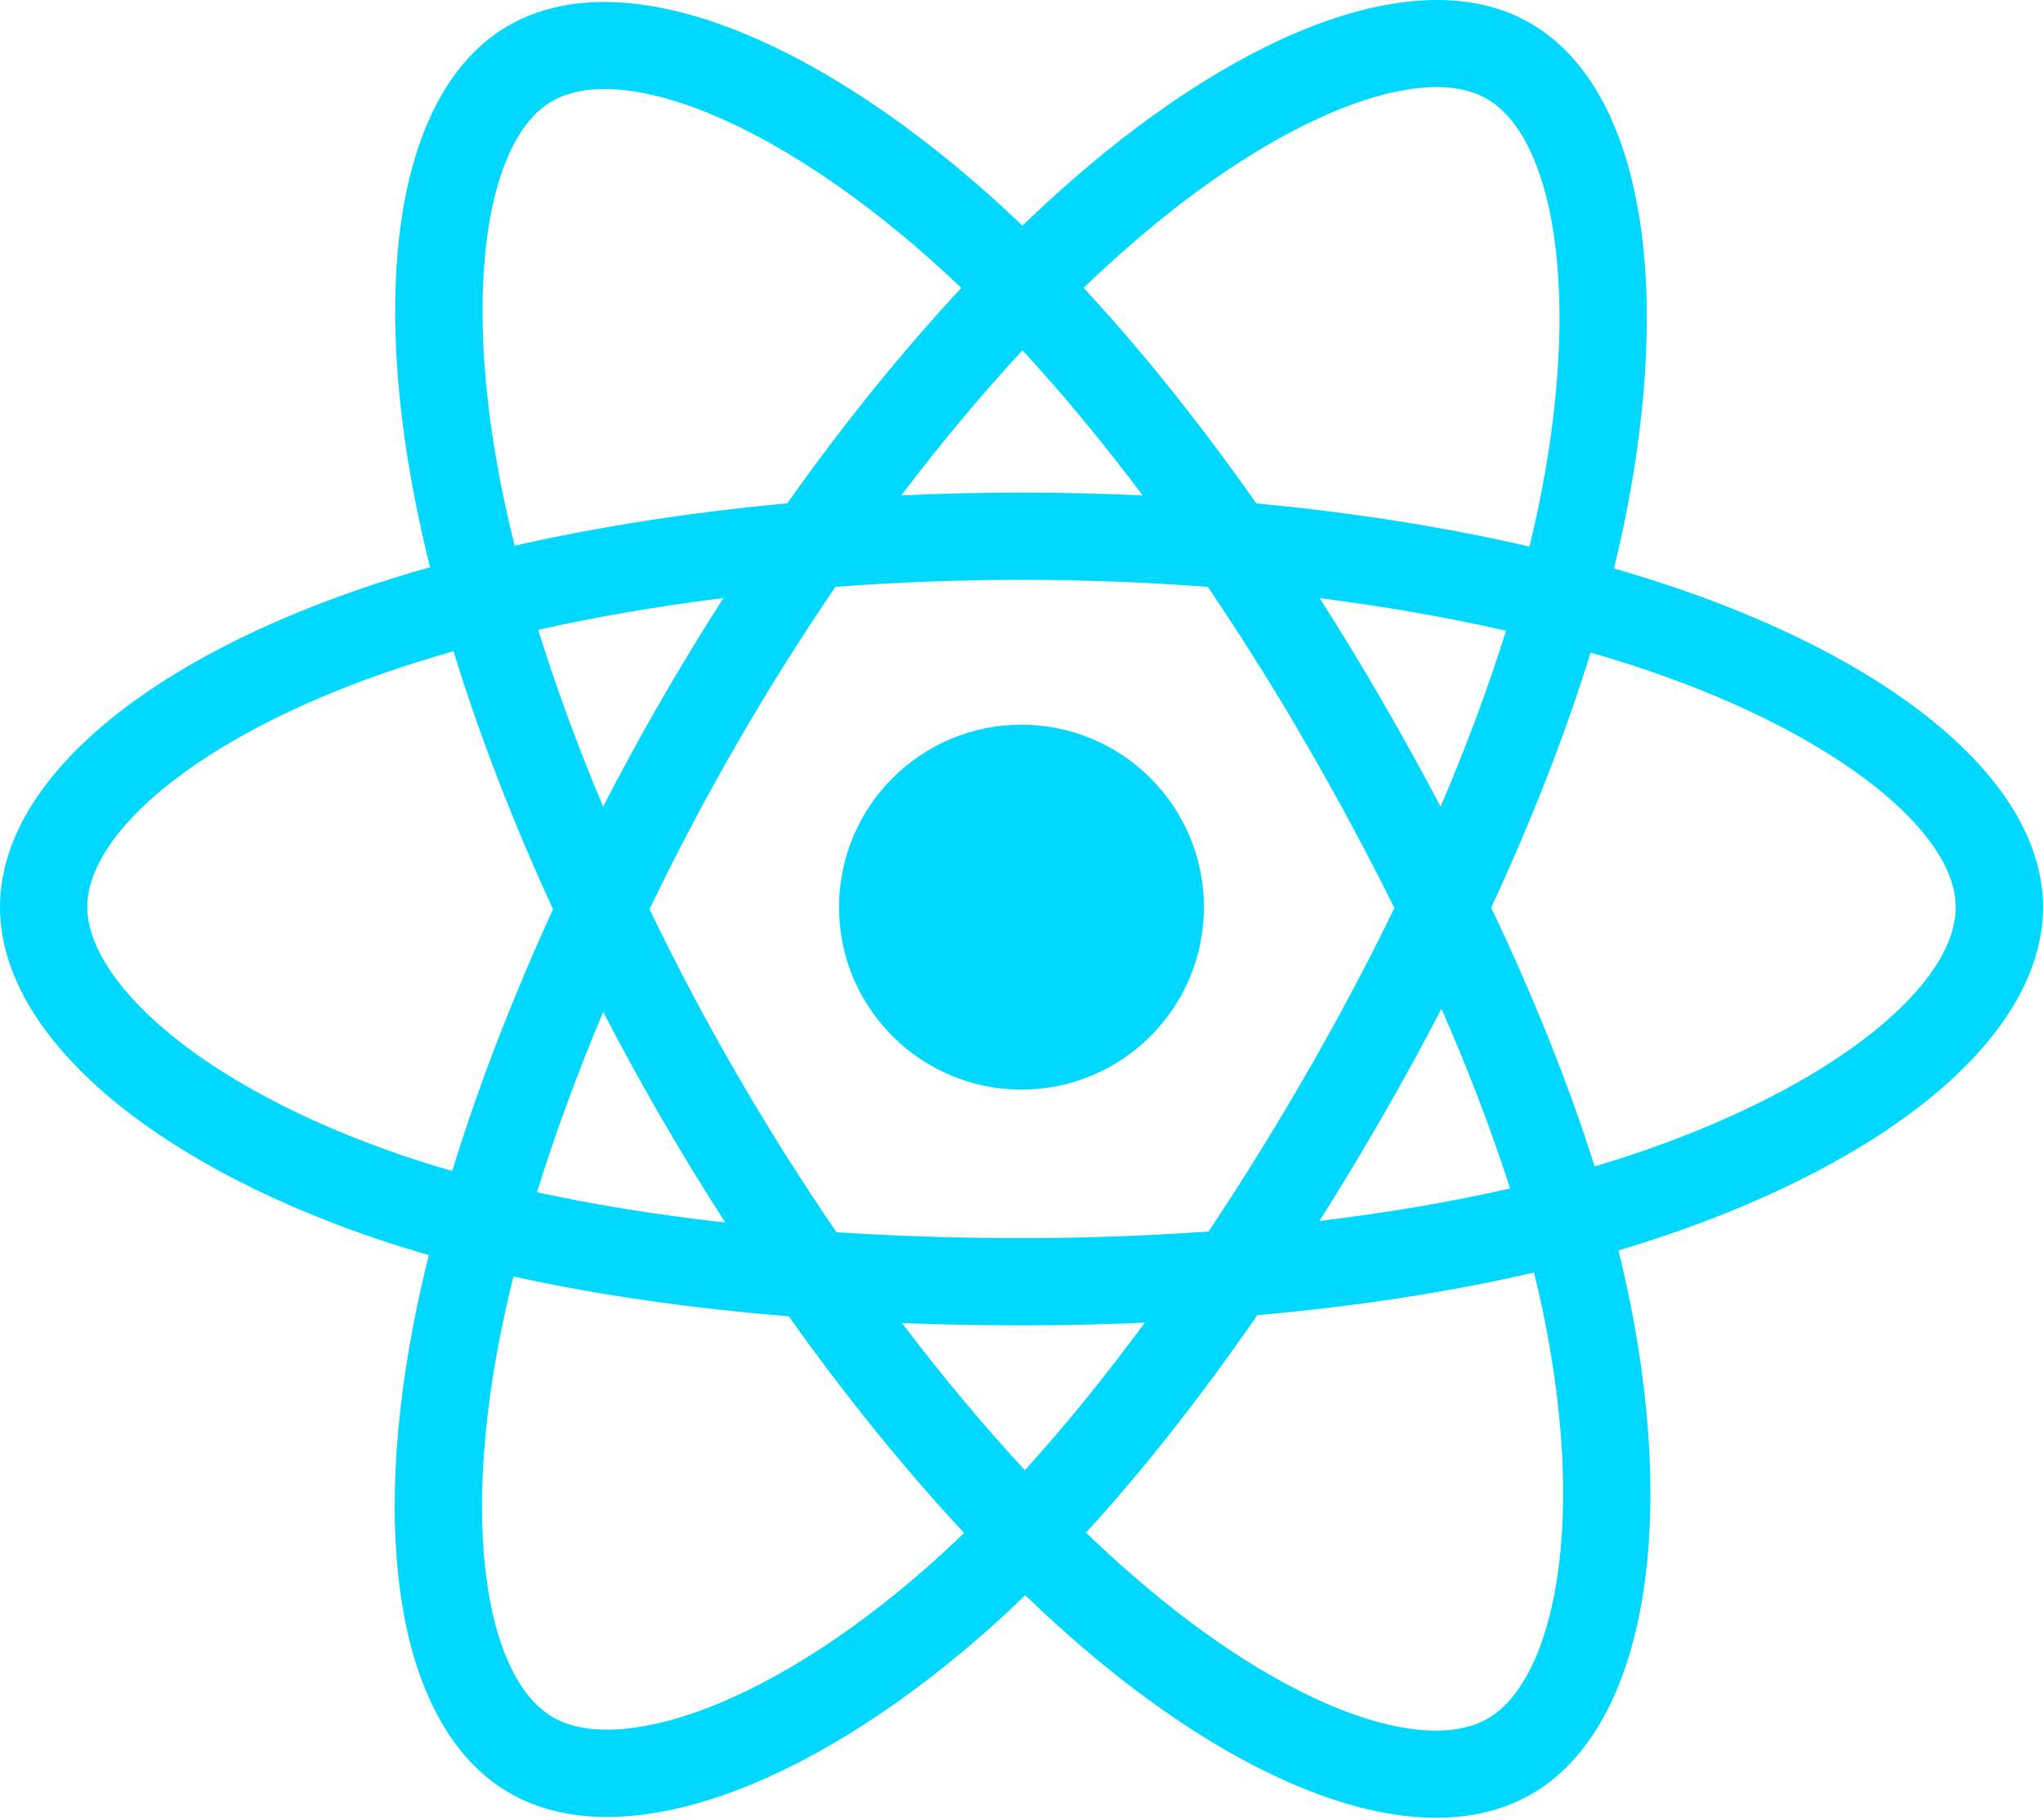
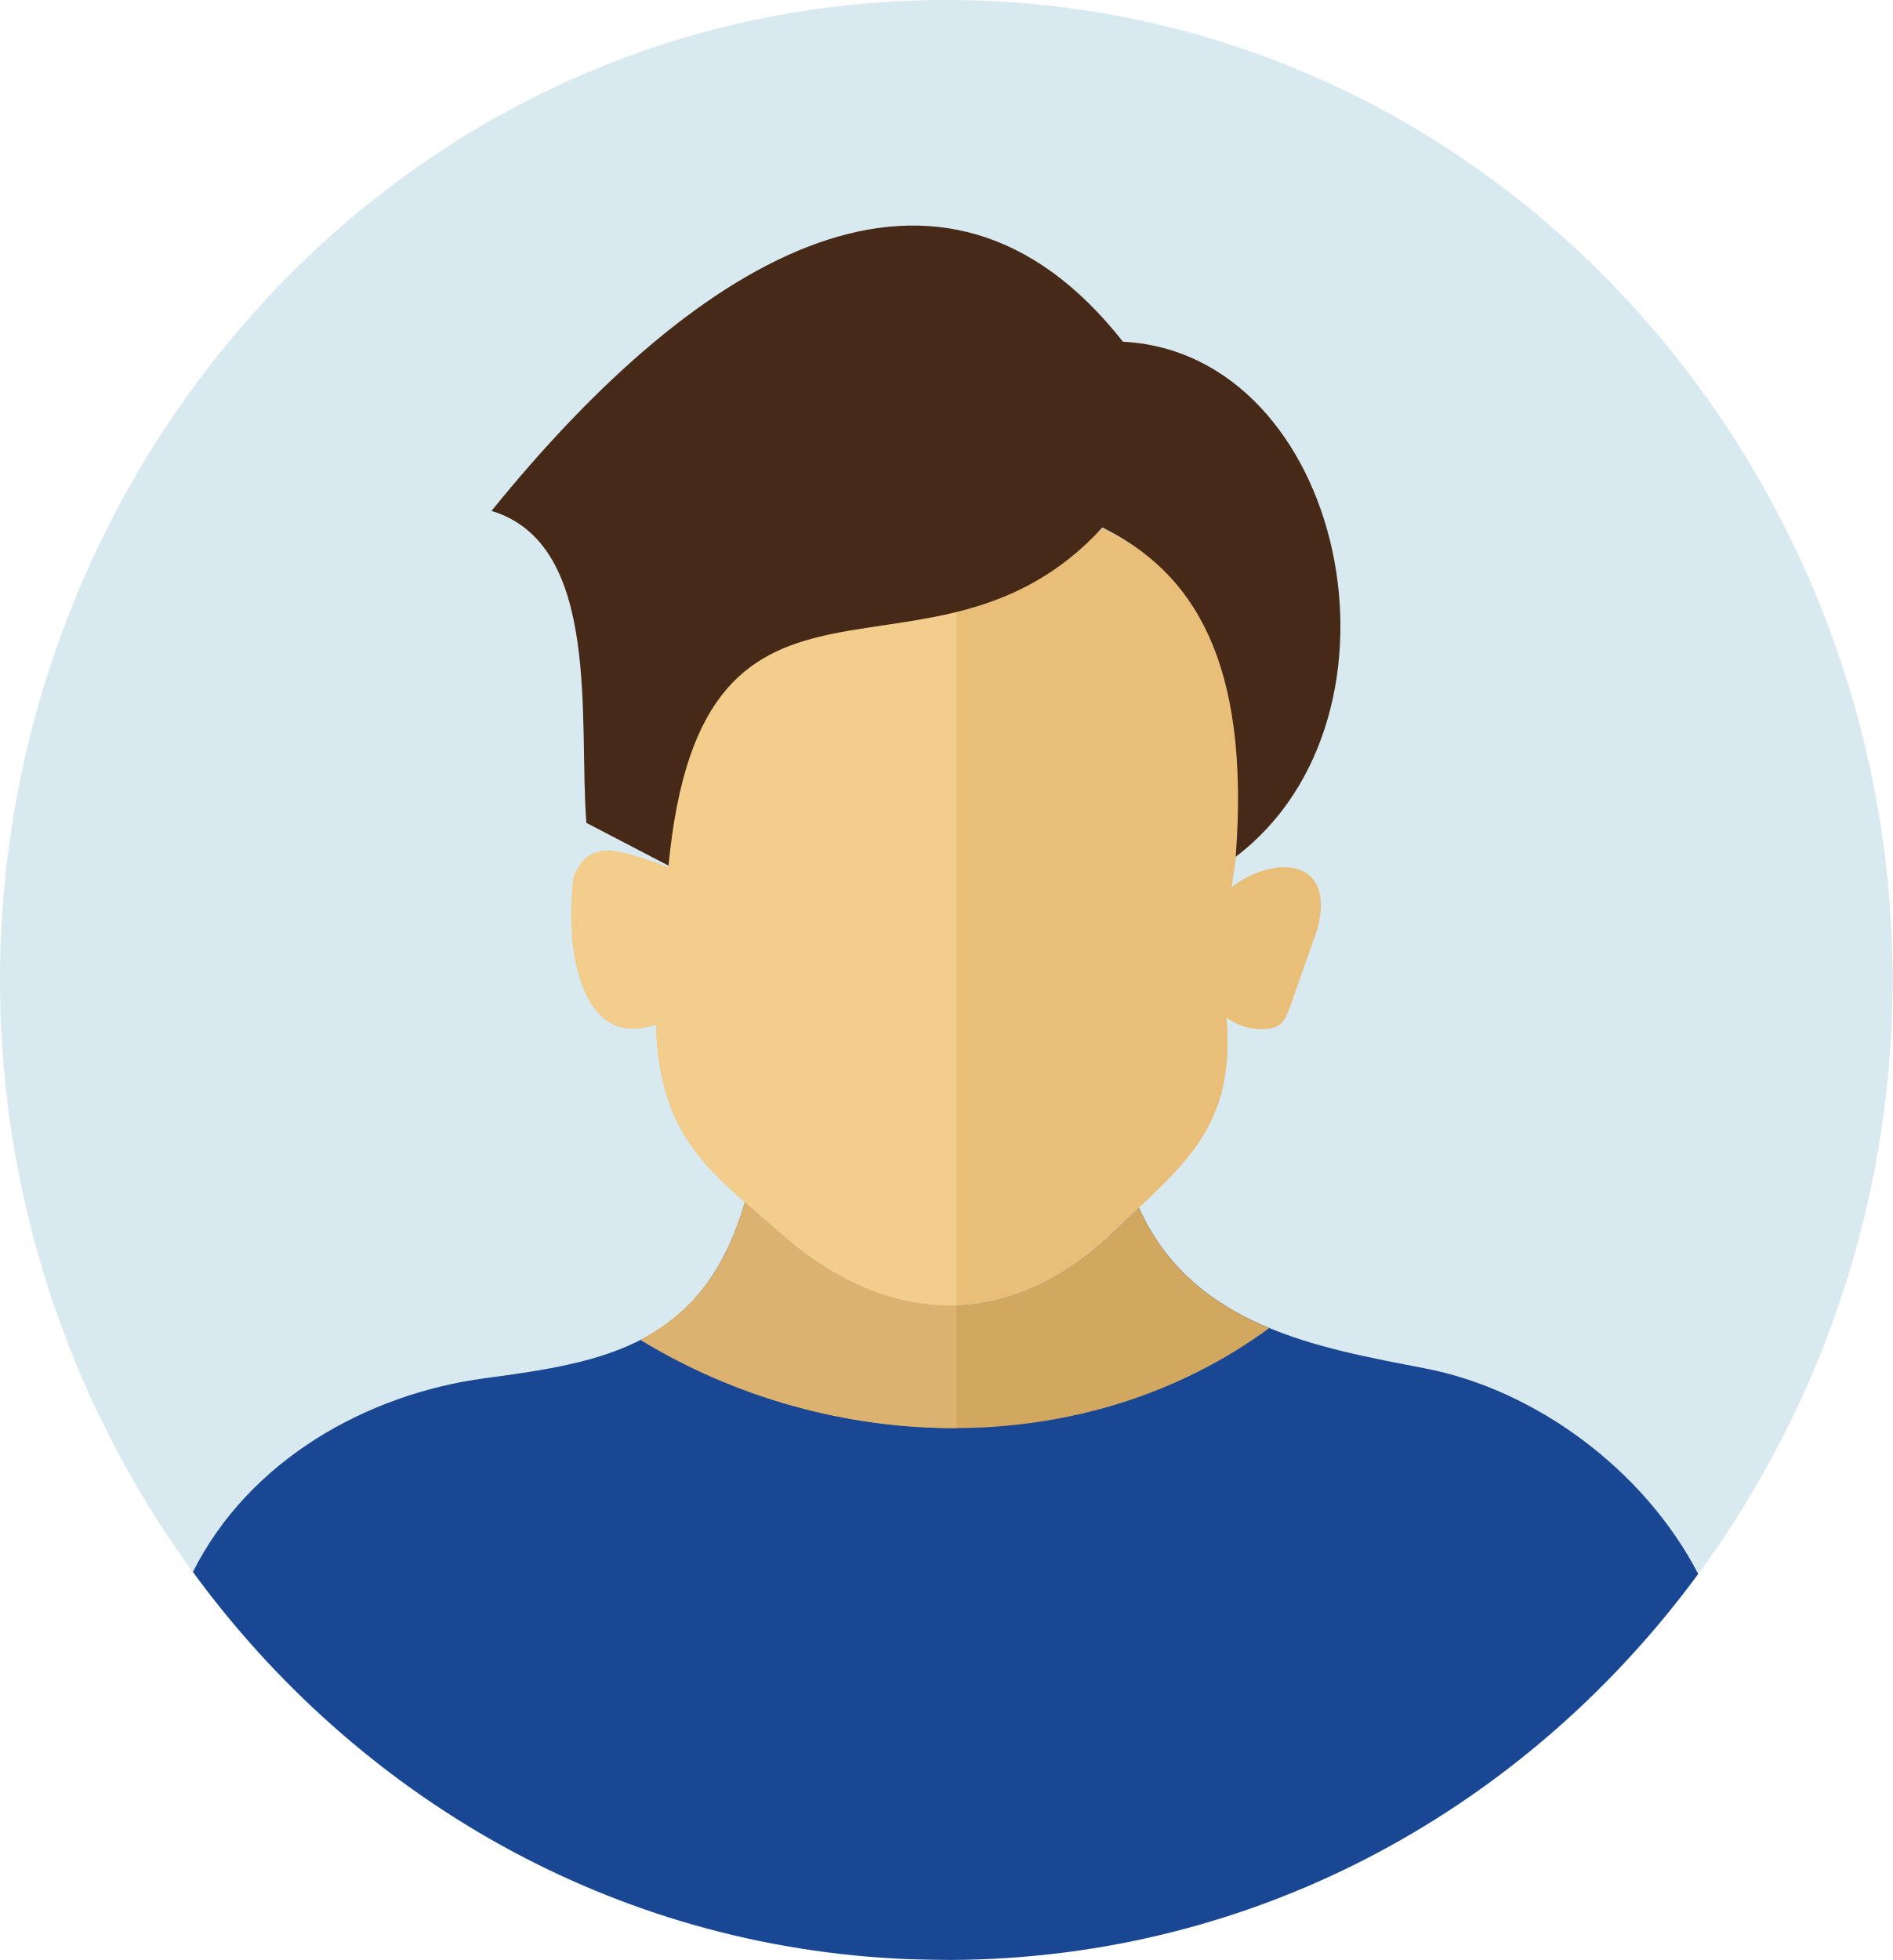
- <svg xmlns="http://www.w3.org/2000/svg" aria-hidden="true" role="img" class="iconify iconify--logos" width="35.93" height="32" preserveAspectRatio="xMidYMid meet" viewBox="0 0 256 228">
-   <path fill="#00D8FF" d="M210.483 73.824a171.49 171.49 0 0 0-8.24-2.597c.465-1.9.893-3.777 1.273-5.621c6.238-30.281 2.16-54.676-11.769-62.708c-13.355-7.7-35.196.329-57.254 19.526a171.23 171.23 0 0 0-6.375 5.848a155.866 155.866 0 0 0-4.241-3.917C100.759 3.829 77.587-4.822 63.673 3.233C50.33 10.957 46.379 33.89 51.995 62.588a170.974 170.974 0 0 0 1.892 8.48c-3.28.932-6.445 1.924-9.474 2.98C17.309 83.498 0 98.307 0 113.668c0 15.865 18.582 31.778 46.812 41.427a145.52 145.52 0 0 0 6.921 2.165a167.467 167.467 0 0 0-2.01 9.138c-5.354 28.2-1.173 50.591 12.134 58.266c13.744 7.926 36.812-.22 59.273-19.855a145.567 145.567 0 0 0 5.342-4.923a168.064 168.064 0 0 0 6.92 6.314c21.758 18.722 43.246 26.282 56.54 18.586c13.731-7.949 18.194-32.003 12.4-61.268a145.016 145.016 0 0 0-1.535-6.842c1.62-.48 3.21-.974 4.76-1.488c29.348-9.723 48.443-25.443 48.443-41.52c0-15.417-17.868-30.326-45.517-39.844Zm-6.365 70.984c-1.4.463-2.836.91-4.3 1.345c-3.24-10.257-7.612-21.163-12.963-32.432c5.106-11 9.31-21.767 12.459-31.957c2.619.758 5.16 1.557 7.61 2.4c23.69 8.156 38.14 20.213 38.14 29.504c0 9.896-15.606 22.743-40.946 31.14Zm-10.514 20.834c2.562 12.94 2.927 24.64 1.23 33.787c-1.524 8.219-4.59 13.698-8.382 15.893c-8.067 4.67-25.32-1.4-43.927-17.412a156.726 156.726 0 0 1-6.437-5.87c7.214-7.889 14.423-17.06 21.459-27.246c12.376-1.098 24.068-2.894 34.671-5.345a134.17 134.17 0 0 1 1.386 6.193ZM87.276 214.515c-7.882 2.783-14.16 2.863-17.955.675c-8.075-4.657-11.432-22.636-6.853-46.752a156.923 156.923 0 0 1 1.869-8.499c10.486 2.32 22.093 3.988 34.498 4.994c7.084 9.967 14.501 19.128 21.976 27.15a134.668 134.668 0 0 1-4.877 4.492c-9.933 8.682-19.886 14.842-28.658 17.94ZM50.35 144.747c-12.483-4.267-22.792-9.812-29.858-15.863c-6.35-5.437-9.555-10.836-9.555-15.216c0-9.322 13.897-21.212 37.076-29.293c2.813-.98 5.757-1.905 8.812-2.773c3.204 10.42 7.406 21.315 12.477 32.332c-5.137 11.18-9.399 22.249-12.634 32.792a134.718 134.718 0 0 1-6.318-1.979Zm12.378-84.26c-4.811-24.587-1.616-43.134 6.425-47.789c8.564-4.958 27.502 2.111 47.463 19.835a144.318 144.318 0 0 1 3.841 3.545c-7.438 7.987-14.787 17.08-21.808 26.988c-12.04 1.116-23.565 2.908-34.161 5.309a160.342 160.342 0 0 1-1.76-7.887Zm110.427 27.268a347.8 347.8 0 0 0-7.785-12.803c8.168 1.033 15.994 2.404 23.343 4.08c-2.206 7.072-4.956 14.465-8.193 22.045a381.151 381.151 0 0 0-7.365-13.322Zm-45.032-43.861c5.044 5.465 10.096 11.566 15.065 18.186a322.04 322.04 0 0 0-30.257-.006c4.974-6.559 10.069-12.652 15.192-18.18ZM82.802 87.83a323.167 323.167 0 0 0-7.227 13.238c-3.184-7.553-5.909-14.98-8.134-22.152c7.304-1.634 15.093-2.97 23.209-3.984a321.524 321.524 0 0 0-7.848 12.897Zm8.081 65.352c-8.385-.936-16.291-2.203-23.593-3.793c2.26-7.3 5.045-14.885 8.298-22.6a321.187 321.187 0 0 0 7.257 13.246c2.594 4.48 5.28 8.868 8.038 13.147Zm37.542 31.03c-5.184-5.592-10.354-11.779-15.403-18.433c4.902.192 9.899.29 14.978.29c5.218 0 10.376-.117 15.453-.343c-4.985 6.774-10.018 12.97-15.028 18.486Zm52.198-57.817c3.422 7.8 6.306 15.345 8.596 22.52c-7.422 1.694-15.436 3.058-23.88 4.071a382.417 382.417 0 0 0 7.859-13.026a347.403 347.403 0 0 0 7.425-13.565Zm-16.898 8.101a358.557 358.557 0 0 1-12.281 19.815a329.4 329.4 0 0 1-23.444.823c-7.967 0-15.716-.248-23.178-.732a310.202 310.202 0 0 1-12.513-19.846h.001a307.41 307.41 0 0 1-10.923-20.627a310.278 310.278 0 0 1 10.89-20.637l-.001.001a307.318 307.318 0 0 1 12.413-19.761c7.613-.576 15.42-.876 23.31-.876H128c7.926 0 15.743.303 23.354.883a329.357 329.357 0 0 1 12.335 19.695a358.489 358.489 0 0 1 11.036 20.54a329.472 329.472 0 0 1-11 20.722Zm22.56-122.124c8.572 4.944 11.906 24.881 6.52 51.026c-.344 1.668-.73 3.367-1.15 5.09c-10.622-2.452-22.155-4.275-34.23-5.408c-7.034-10.017-14.323-19.124-21.64-27.008a160.789 160.789 0 0 1 5.888-5.4c18.9-16.447 36.564-22.941 44.612-18.3ZM128 90.808c12.625 0 22.86 10.235 22.86 22.86s-10.235 22.86-22.86 22.86s-22.86-10.235-22.86-22.86s10.235-22.86 22.86-22.86Z" />
+ <svg xmlns="http://www.w3.org/2000/svg" shape-rendering="geometricPrecision" text-rendering="geometricPrecision" image-rendering="optimizeQuality" fill-rule="evenodd" clip-rule="evenodd" viewBox="0 0 494 511.5">
+   <path fill="#D9E9F0" fill-rule="nonzero" d="M246.999 0c139.846 0 247 118.492 247 255.749 0 137.286-107.146 255.751-247 255.751C107.136 511.5 0 393.041 0 255.749 0 119.253 106.347 0 246.999 0z" />
+   <path fill="#194794" fill-rule="nonzero" d="M443.262 410.755c-44.365 60.337-114.245 100.375-195.179 100.731a485.973 485.973 0 01-10.864-.202c-77.469-3.082-144.112-42.601-186.864-101.048 14.588-29.09 45.279-46.423 76.205-50.56 31.076-4.154 56.937-8.371 67.876-45.937 2.831 2.48 5.803 4.983 8.835 7.677 28.308 25.167 60.205 26.261 87.478-.041 2.24-2.168 4.433-4.208 6.53-6.193 13.959 31.067 46.917 36.552 74.708 41.926 28.807 5.565 57.181 26.462 71.275 53.647z" />
+   <path fill="#D2A75F" fill-rule="nonzero" d="M297.279 315.189c7.303 16.248 19.804 25.504 34.034 31.396-48.137 35.317-114.594 33.276-164.102 3.093 14.996-8.076 22.505-19.772 27.209-35.947 2.83 2.479 5.812 4.982 8.849 7.685 28.31 25.169 60.208 26.261 87.481-.04 2.24-2.168 4.432-4.209 6.529-6.187z" />
+   <path fill="#DBB26F" fill-rule="nonzero" d="M249.676 372.686c-28.788.127-57.743-7.941-82.465-23.008 14.94-8.044 22.641-19.923 27.217-35.947 2.838 2.479 5.804 4.982 8.841 7.685 14.869 13.218 30.742 19.795 46.407 19.253v32.017z" />
+   <path fill="#E9BE79" d="M149.695 229.121c3.736-10.692 12.422-7.254 24.8-2.737-4.944-22.418.89-39.929 18.442-52.069 37.446-25.908 54.37-3.733 94.957-36.414 23.316 11.743 44.177 31.595 33.547 93.617 11.252-8.527 27.477-7.732 22.374 11.156l-6.972 19.747c-1.667 4.726-2.782 6.44-8.754 6.119-2.64-.14-5.293-1.156-7.94-2.906 2.445 29.138-11.701 38.645-29.404 55.732-27.267 26.312-59.166 25.226-87.468.048-16.578-14.745-31.301-23.7-32.035-54.014-4.3 1.317-8.362 1.557-11.912-.461-7.072-4.025-9.648-15.739-10.035-23.243-.154-3.015-.026-11.503.4-14.575z" />
+   <path fill="#F2CD8C" d="M149.696 229.121c3.739-10.693 12.419-7.251 24.799-2.737l-.111-.534.111.061c6.452-67.735 40.082-57.55 75.178-66.2v180.957c-15.661.548-31.528-6.024-46.398-19.254-16.577-14.745-31.301-23.697-32.031-54.012-4.297 1.314-8.364 1.555-11.911-.463-10.301-5.863-11.132-27.064-9.637-37.818z" />
+   <path fill="#462917" d="M128.296 133.328c54.61-67.481 117.552-104.183 164.815-44.153 57.919 3.041 78.011 97.546 29.434 134.416 3.891-51.331-11.304-74.352-34.8-85.921-44.719 48.763-104.421-4.43-113.25 88.238l-21.432-11.162c-2.128-26.578 4.097-72.688-24.767-81.418z" />
</svg>
